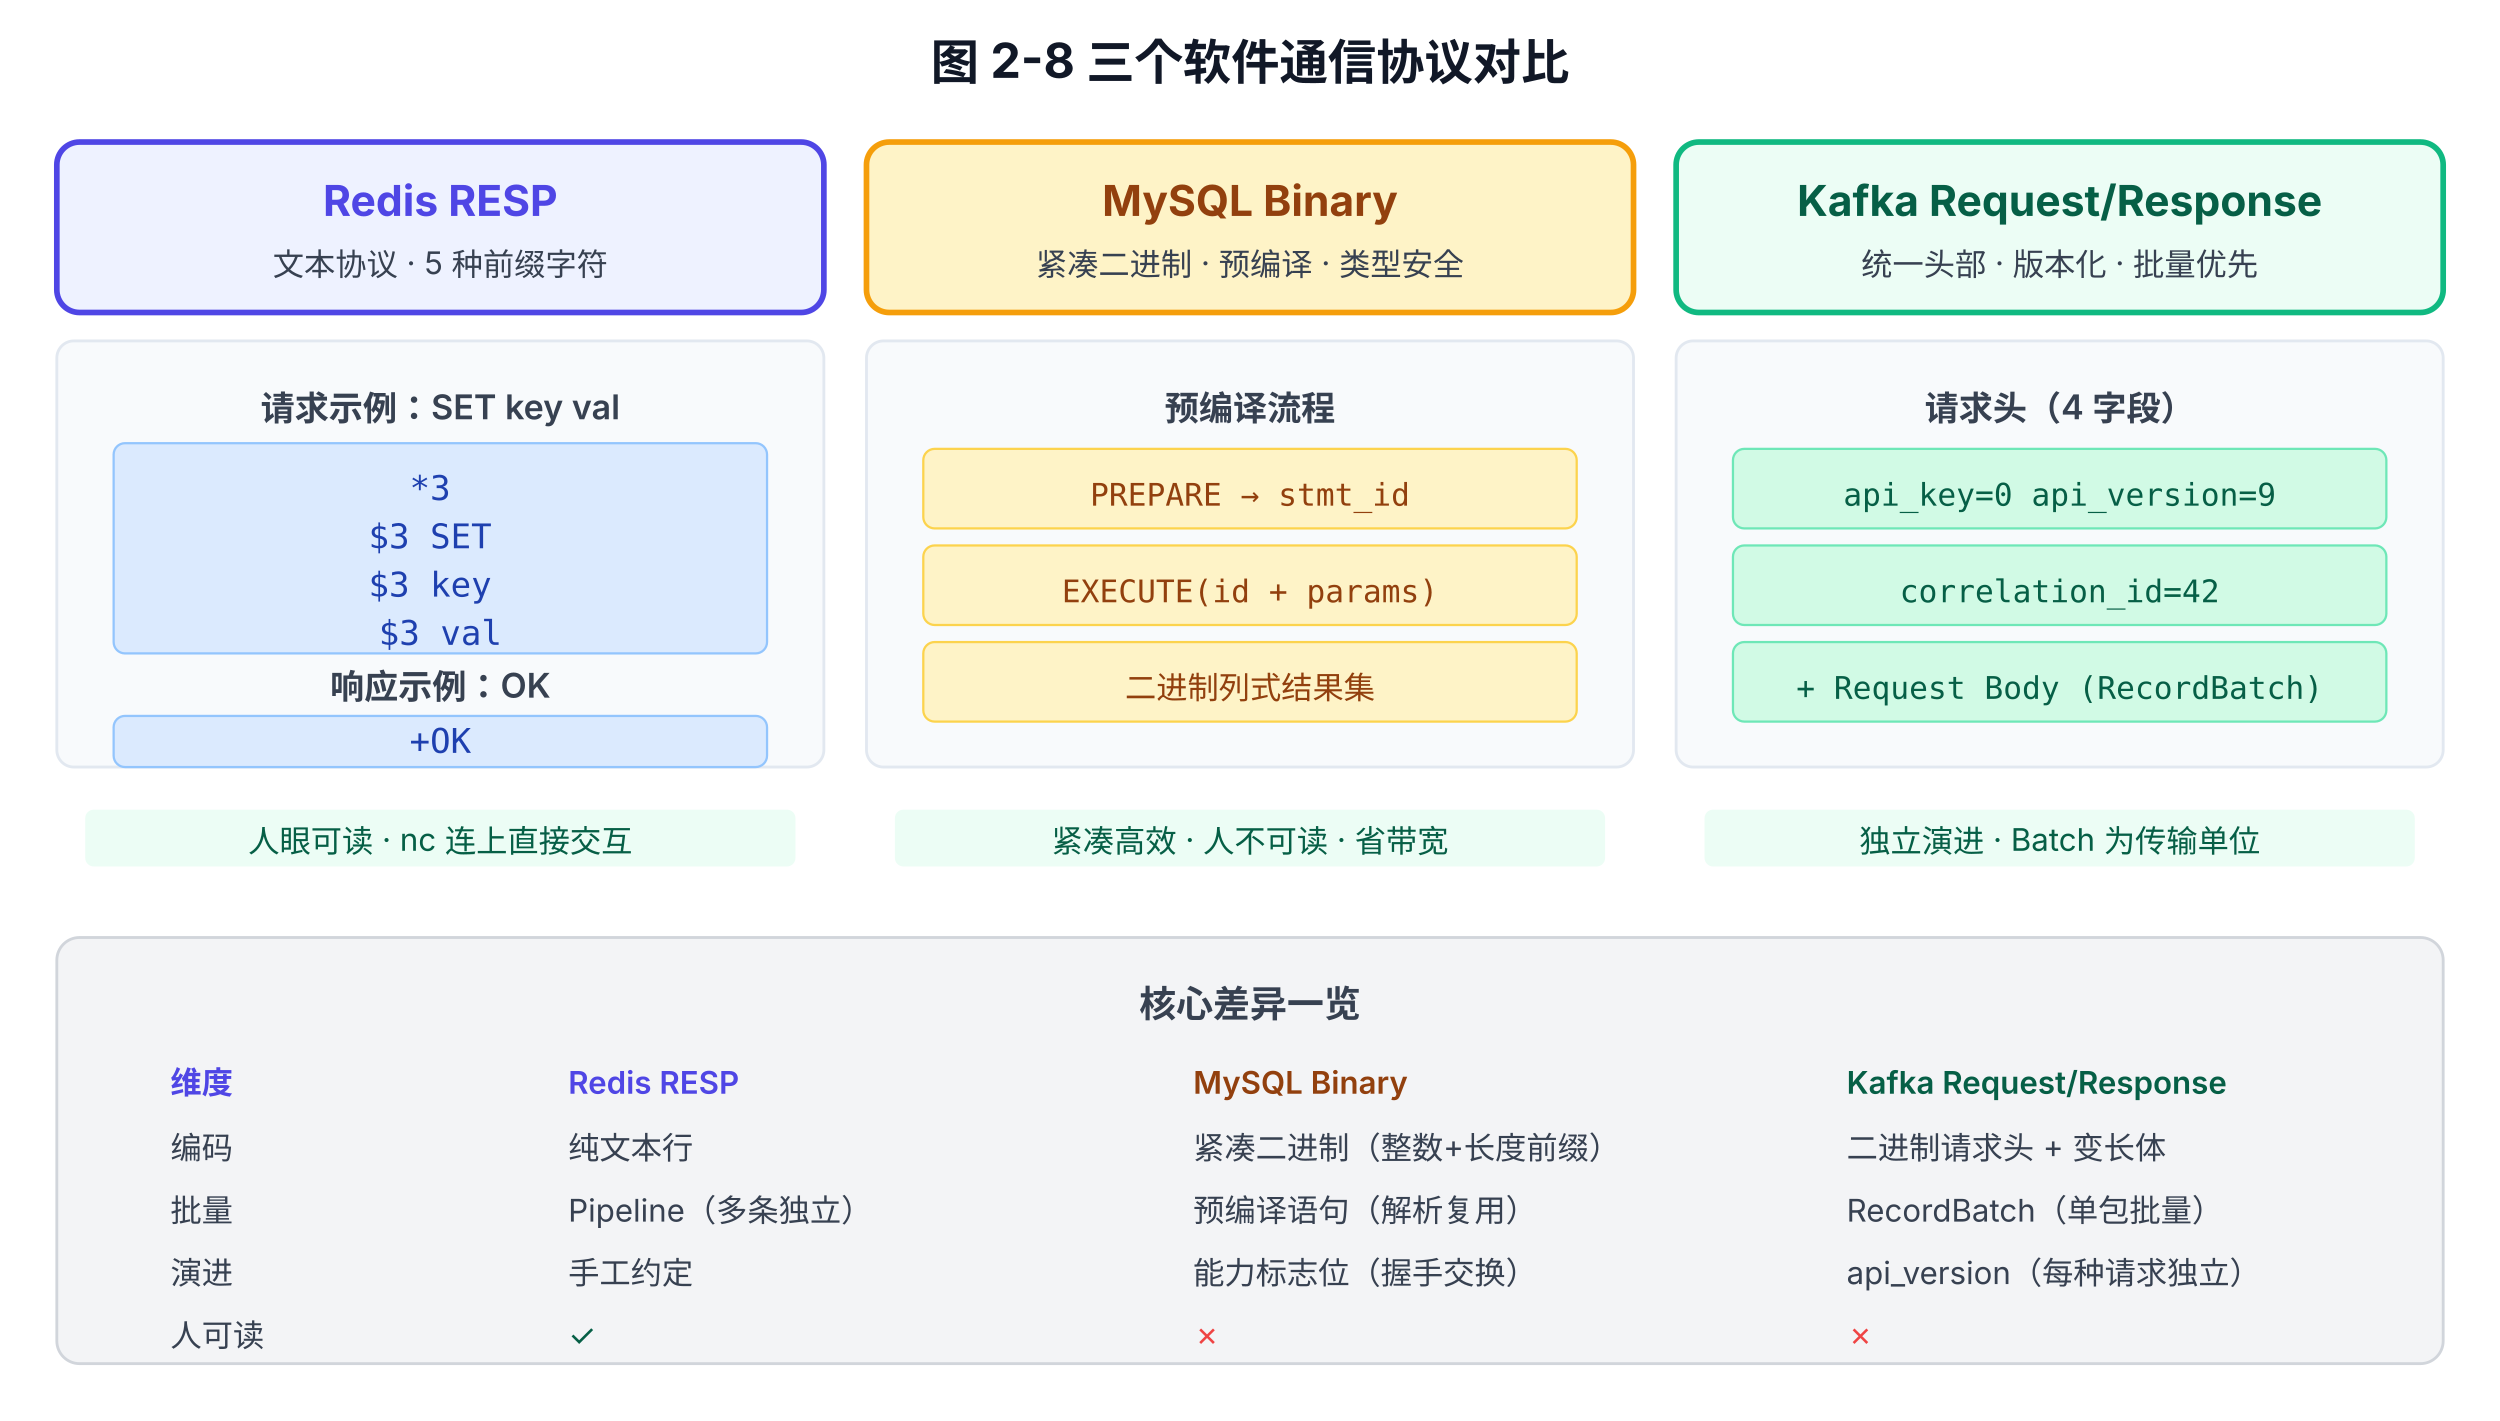
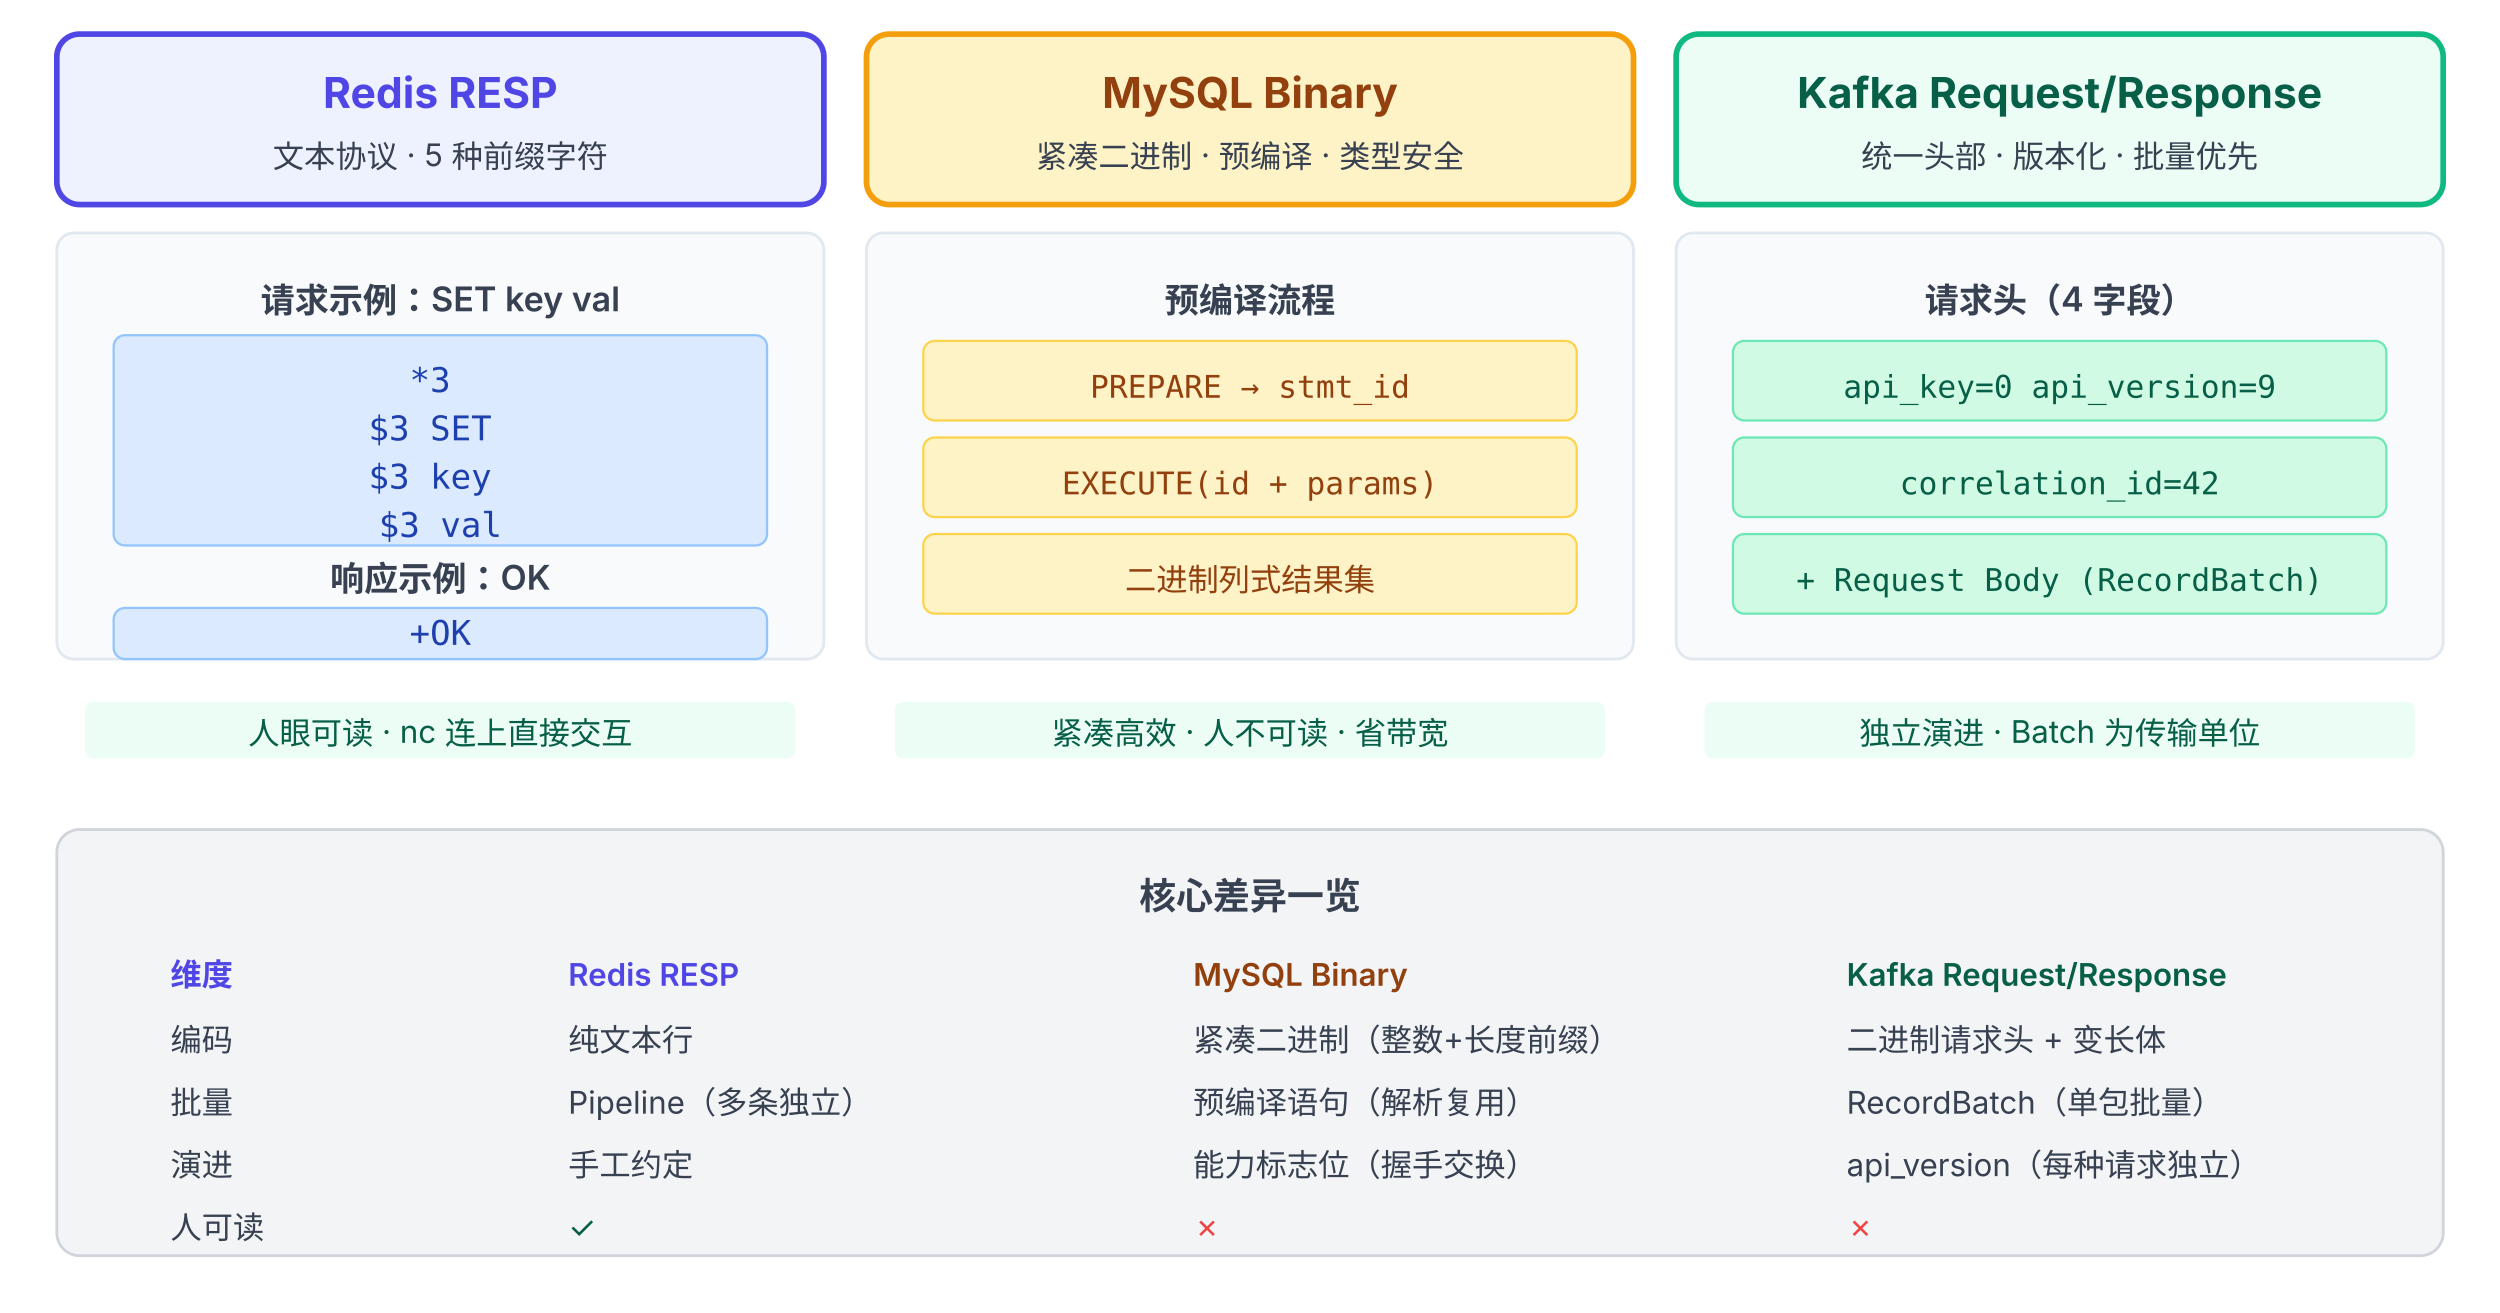
- <svg xmlns="http://www.w3.org/2000/svg" viewBox="0 0 880 500" font-family="system-ui, -apple-system, 'PingFang SC', 'Microsoft YaHei', sans-serif">
+ <svg xmlns="http://www.w3.org/2000/svg" viewBox="0 38 880 462" font-family="system-ui, -apple-system, 'PingFang SC', 'Microsoft YaHei', sans-serif">
  <defs>
    <marker id="arrow" viewBox="0 0 10 10" refX="9" refY="5" markerWidth="7" markerHeight="7" orient="auto-start-reverse">
      <path d="M0,0 L10,5 L0,10 z" fill="#4B5563" />
    </marker>
  </defs>
-   <text x="440" y="28" text-anchor="middle" font-size="17" font-weight="700" fill="#111827">图 2-8 三个软件通信协议对比</text>
  <rect x="20" y="50" width="270" height="60" rx="8" fill="#EEF2FF" stroke="#4F46E5" stroke-width="2" />
  <text x="155" y="76" text-anchor="middle" font-size="15" font-weight="700" fill="#4F46E5">Redis RESP</text>
  <text x="155" y="97" text-anchor="middle" font-size="11" fill="#374151">文本协议 · 5 种前缀字符</text>
  <rect x="20" y="120" width="270" height="150" rx="6" fill="#F8FAFC" stroke="#E2E8F0" stroke-width="1" />
  <text x="155" y="148" text-anchor="middle" font-size="12" font-weight="600" fill="#374151">请求示例：SET key val</text>
  <rect x="40" y="156" width="230" height="74" rx="4" fill="#DBEAFE" stroke="#93C5FD" stroke-width="0.8" />
  <text x="155" y="176" text-anchor="middle" font-size="12" font-family="monospace" fill="#1E40AF">
    <tspan x="155">*3</tspan>
    <tspan x="155" dy="17">$3 SET</tspan>
    <tspan x="155" dy="17">$3 key</tspan>
    <tspan x="155" dy="17">$3 val</tspan>
  </text>
  <text x="155" y="246" text-anchor="middle" font-size="12" font-weight="600" fill="#374151">响应示例：OK</text>
  <rect x="40" y="252" width="230" height="18" rx="4" fill="#DBEAFE" stroke="#93C5FD" stroke-width="0.8" />
  <text x="155" y="265" text-anchor="middle" font-size="12" font-family="monospace" fill="#1E40AF">+OK</text>
  <rect x="30" y="285" width="250" height="20" rx="3" fill="#ECFDF5" />
  <text x="155" y="300" text-anchor="middle" font-size="11" fill="#065F46">人眼可读 · nc 连上直接交互</text>
  <rect x="305" y="50" width="270" height="60" rx="8" fill="#FEF3C7" stroke="#F59E0B" stroke-width="2" />
  <text x="440" y="76" text-anchor="middle" font-size="15" font-weight="700" fill="#92400E">MySQL Binary</text>
  <text x="440" y="97" text-anchor="middle" font-size="11" fill="#374151">紧凑二进制 · 预编译 · 类型安全</text>
  <rect x="305" y="120" width="270" height="150" rx="6" fill="#F8FAFC" stroke="#E2E8F0" stroke-width="1" />
  <text x="440" y="148" text-anchor="middle" font-size="12" font-weight="600" fill="#374151">预编译流程</text>
  <rect x="325" y="158" width="230" height="28" rx="4" fill="#FEF3C7" stroke="#FCD34D" stroke-width="0.8" />
  <text x="440" y="178" text-anchor="middle" font-size="11" font-family="monospace" fill="#92400E">PREPARE → stmt_id</text>
  <rect x="325" y="192" width="230" height="28" rx="4" fill="#FEF3C7" stroke="#FCD34D" stroke-width="0.8" />
  <text x="440" y="212" text-anchor="middle" font-size="11" font-family="monospace" fill="#92400E">EXECUTE(id + params)</text>
  <rect x="325" y="226" width="230" height="28" rx="4" fill="#FEF3C7" stroke="#FCD34D" stroke-width="0.8" />
  <text x="440" y="246" text-anchor="middle" font-size="11" font-family="monospace" fill="#92400E">二进制列式结果集</text>
  <rect x="315" y="285" width="250" height="20" rx="3" fill="#ECFDF5" />
  <text x="440" y="300" text-anchor="middle" font-size="11" fill="#065F46">紧凑高效 · 人不可读 · 省带宽</text>
  <rect x="590" y="50" width="270" height="60" rx="8" fill="#ECFDF5" stroke="#10B981" stroke-width="2" />
  <text x="725" y="76" text-anchor="middle" font-size="15" font-weight="700" fill="#065F46">Kafka Request/Response</text>
  <text x="725" y="97" text-anchor="middle" font-size="11" fill="#374151">统一头部 · 版本化 · 批量优先</text>
  <rect x="590" y="120" width="270" height="150" rx="6" fill="#F8FAFC" stroke="#E2E8F0" stroke-width="1" />
  <text x="725" y="148" text-anchor="middle" font-size="12" font-weight="600" fill="#374151">请求头（4 字段）</text>
  <rect x="610" y="158" width="230" height="28" rx="4" fill="#D1FAE5" stroke="#6EE7B7" stroke-width="0.8" />
  <text x="725" y="178" text-anchor="middle" font-size="11" font-family="monospace" fill="#065F46">api_key=0 api_version=9</text>
  <rect x="610" y="192" width="230" height="28" rx="4" fill="#D1FAE5" stroke="#6EE7B7" stroke-width="0.8" />
  <text x="725" y="212" text-anchor="middle" font-size="11" font-family="monospace" fill="#065F46">correlation_id=42</text>
  <rect x="610" y="226" width="230" height="28" rx="4" fill="#D1FAE5" stroke="#6EE7B7" stroke-width="0.8" />
  <text x="725" y="246" text-anchor="middle" font-size="11" font-family="monospace" fill="#065F46">+ Request Body (RecordBatch)</text>
  <rect x="600" y="285" width="250" height="20" rx="3" fill="#ECFDF5" />
  <text x="725" y="300" text-anchor="middle" font-size="11" fill="#065F46">独立演进 · Batch 为传输单位</text>
  <rect x="20" y="330" width="840" height="150" rx="8" fill="#F3F4F6" stroke="#D1D5DB" stroke-width="1" />
  <text x="440" y="358" text-anchor="middle" font-size="13" font-weight="700" fill="#374151">核心差异一览</text>
  <text x="60" y="385" font-size="11" font-weight="600" fill="#4F46E5">维度</text>
  <text x="200" y="385" font-size="11" font-weight="600" fill="#4F46E5">Redis RESP</text>
  <text x="420" y="385" font-size="11" font-weight="600" fill="#92400E">MySQL Binary</text>
  <text x="650" y="385" font-size="11" font-weight="600" fill="#065F46">Kafka Request/Response</text>
  <text x="60" y="408" font-size="11" fill="#374151">编码</text>
  <text x="200" y="408" font-size="11" fill="#374151">纯文本行</text>
  <text x="420" y="408" font-size="11" fill="#374151">紧凑二进制（整数+长度前缀）</text>
  <text x="650" y="408" font-size="11" fill="#374151">二进制请求头 + 变长体</text>
  <text x="60" y="430" font-size="11" fill="#374151">批量</text>
  <text x="200" y="430" font-size="11" fill="#374151">Pipeline（多条独立）</text>
  <text x="420" y="430" font-size="11" fill="#374151">预编译语句（解析复用）</text>
  <text x="650" y="430" font-size="11" fill="#374151">RecordBatch（单包批量）</text>
  <text x="60" y="452" font-size="11" fill="#374151">演进</text>
  <text x="200" y="452" font-size="11" fill="#374151">手工约定</text>
  <text x="420" y="452" font-size="11" fill="#374151">能力标志位（握手交换）</text>
  <text x="650" y="452" font-size="11" fill="#374151">api_version（每种请求独立）</text>
  <text x="60" y="474" font-size="11" fill="#374151">人可读</text>
  <text x="200" y="474" font-size="11" fill="#065F46">✓</text>
  <text x="420" y="474" font-size="11" fill="#EF4444">✗</text>
  <text x="650" y="474" font-size="11" fill="#EF4444">✗</text>
</svg>
